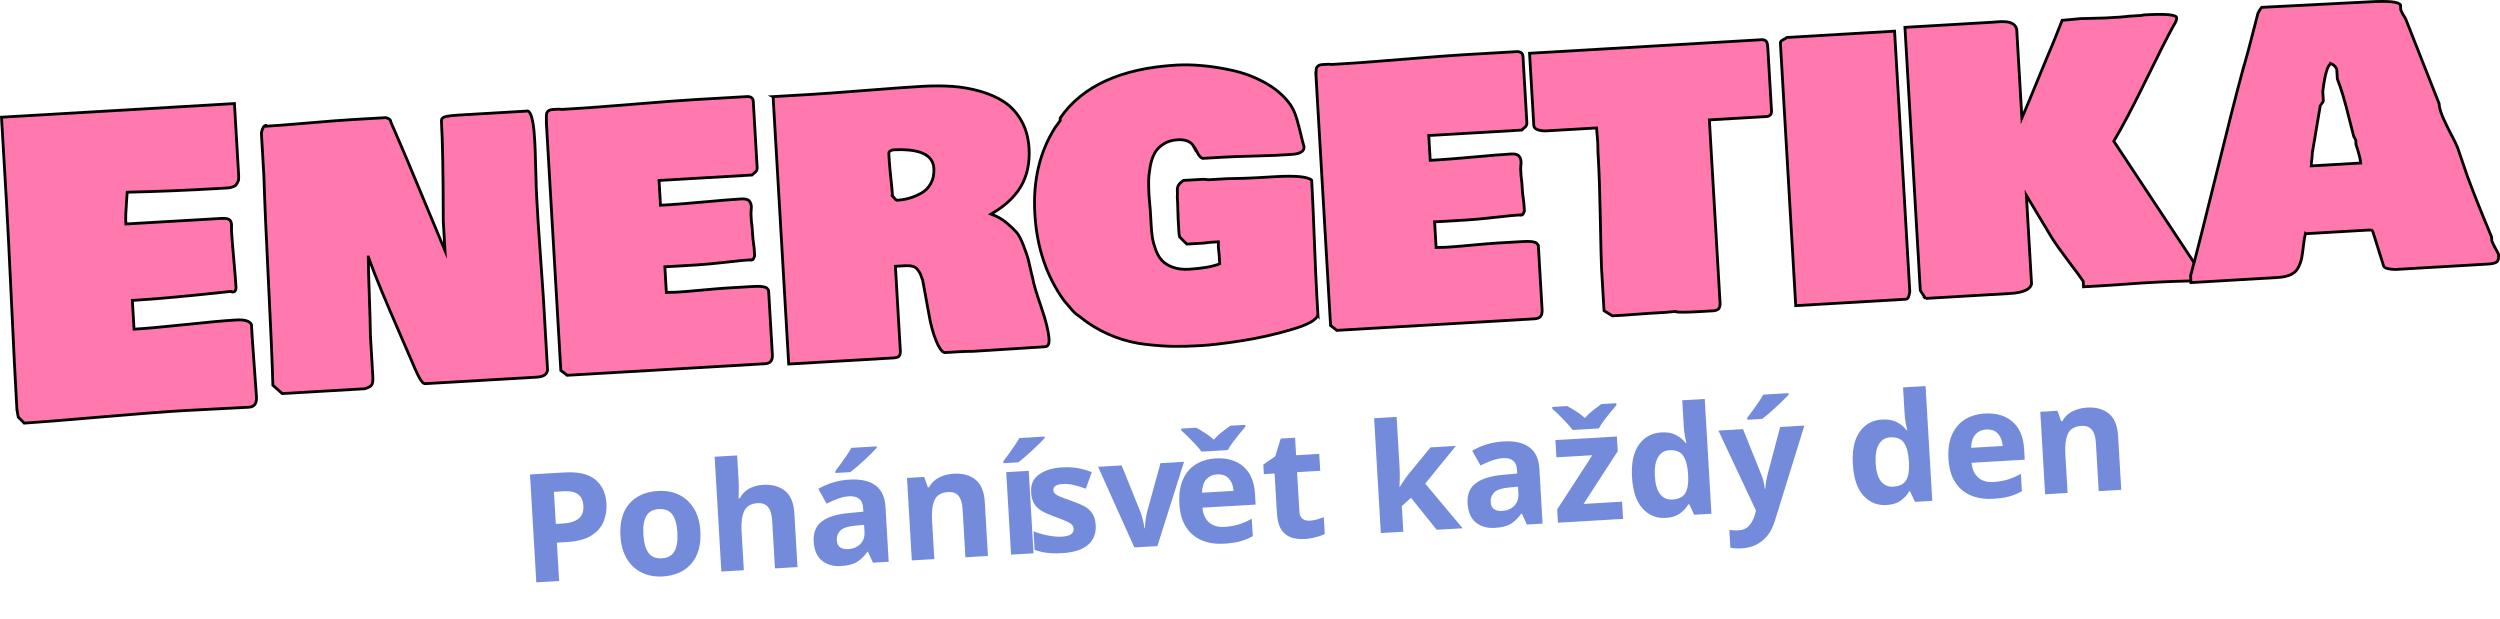
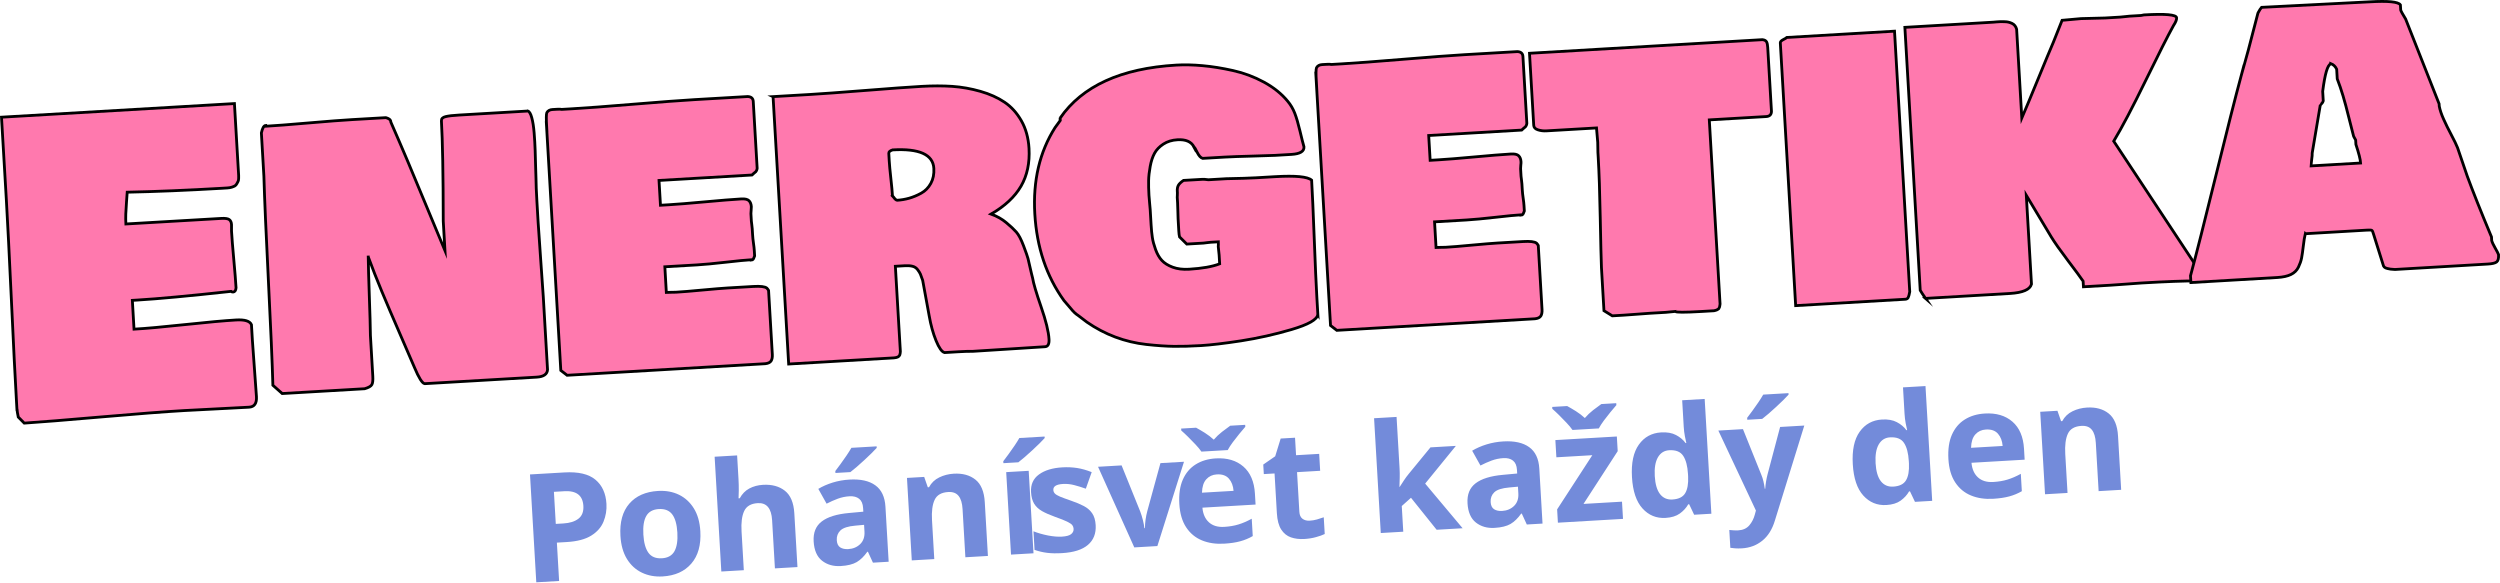
- <svg xmlns="http://www.w3.org/2000/svg" id="Layer_2" data-name="Layer 2" viewBox="0 0 806.18 199.59">
-   <defs>
-     <style>
+ <svg xmlns="http://www.w3.org/2000/svg" id="Layer_2" data-name="Layer 2" viewBox="0 0 806.21 187.799" version="1.1" width="806.21" height="187.799">
+   <defs id="defs1">
+     <style id="style1">
      .cls-1 {
        fill: #ff79ae;
        stroke: #000;
        stroke-miterlimit: 10;
        stroke-width: .91px;
      }

      .cls-2 {
        letter-spacing: 0em;
      }

      .cls-3 {
        fill: #738bda;
        font-family: DINPro-Bold, DINPro;
        font-size: 48.79px;
        font-weight: 700;
      }

      .cls-4 {
        letter-spacing: 0em;
      }

      .cls-5 {
        letter-spacing: 0em;
      }
    </style>
  </defs>
-   <g id="Layer_1-2" data-name="Layer 1">
-     <g>
-       <g>
-         <path class="cls-1" d="M5.47,132.17l-.14-2.45c-.43-7.36-.98-18.23-1.64-32.61-.67-14.38-1.21-25.25-1.64-32.61L.48,37.79l75.12-4.39,1.24,21.17.06.97.06,1.03c.01.17,0,.48,0,.94-.02.45-.07.77-.17.95-.1.18-.23.43-.41.77-.17.33-.39.57-.64.72-.25.14-.59.28-1.01.42-.42.13-.89.21-1.41.24l-1.81.11c-11.14.65-21.31,1.07-30.49,1.26-.05.69-.12,1.77-.23,3.22-.11,1.45-.19,2.73-.23,3.83-.04,1.1-.03,2.17.03,3.2l30.72-1.79c1.29-.08,2.16.05,2.61.37.45.32.7.87.74,1.64.01.22.01.56,0,1.04-.02.48-.02.82,0,1.04.12,2.07.36,5.12.73,9.15.37,4.04.61,7.09.73,9.15-.08.87-.4,1.32-.96,1.35-.26.02-.48-.06-.66-.22-13.56,1.48-23.6,2.41-30.14,2.8l-1.68.1.54,9.29c3.83-.22,9.36-.72,16.59-1.49,7.23-.77,12.65-1.26,16.27-1.47,2.84-.17,4.51.34,5.01,1.52l.29,4.9c.12,2.07.34,5.12.66,9.16.32,4.04.54,7.09.66,9.16.13,2.15-.67,3.28-2.39,3.38-2.24.13-5.68.31-10.33.54-4.65.23-8.18.41-10.59.55-6.2.36-15.05,1.04-26.56,2.04-11.51,1-19.85,1.67-25.01,2.01l-1.93-1.96c-.24-1.19-.37-1.96-.39-2.31Z" />
-         <path class="cls-1" d="M170.16,35.78c.53.14.97.86,1.32,2.16.36,1.3.61,2.93.77,4.91.16,1.98.27,3.87.33,5.68.06,1.81.12,3.66.16,5.56.05,1.9.08,3.08.11,3.56.01,1.73.11,4.14.29,7.24l.4,6.84c.18,3.01.46,7.14.85,12.38.39,5.24.66,9.11.81,11.61l1.37,23.49c-.09,1.47-1.25,2.28-3.49,2.41l-36.14,2.11c-.78-.13-1.88-1.88-3.29-5.25-.95-2.23-2.54-5.9-4.75-10.99-2.22-5.09-4.13-9.57-5.74-13.43-1.61-3.86-3.08-7.6-4.41-11.24l-.02-.39.02.39c.04,2.85.15,7.08.35,12.7.2,5.62.32,9.84.35,12.64l.77,13.17c.08,1.29-.02,2.19-.3,2.7-.27.51-1.04.96-2.32,1.33l-26.59,1.55-3.01-2.67c-.2-7.15-.68-18.35-1.44-33.59-.76-15.24-1.25-26.52-1.46-33.85l-.81-13.94c.34-1.57.81-2.38,1.41-2.41l.02.26c2.93-.17,7.51-.52,13.76-1.06,6.25-.54,10.95-.9,14.09-1.08l10.84-.63s.11.02.2.05c.79.26,1.24.57,1.35.96l.09.45c1.79,4.08,3.62,8.32,5.47,12.7,1.85,4.38,4.06,9.68,6.63,15.9,2.56,6.22,4.35,10.51,5.35,12.87l-.56-9.55c-.02-15.19-.22-25.98-.59-32.34-.04-.69.41-1.15,1.34-1.37.94-.23,2.39-.4,4.37-.51l22.07-1.29Z" />
-         <path class="cls-1" d="M176.28,40.87c-.15-2.58-.13-4.09.06-4.54.35-.63.96-.96,1.82-1.01l1.55-.09c.69-.04,1.16-.02,1.43.05l3.36-.2c4.34-.25,10.91-.74,19.7-1.47,8.79-.73,15.37-1.22,19.76-1.48l17.17-1c1.13.06,1.72.59,1.78,1.58l1.26,21.56c-.03.26-.09.49-.19.69-.1.2-.17.33-.24.4-.06.07-.26.23-.59.49-.33.26-.56.45-.68.59l-29.95,1.75.47,8,2.84-.17c2.49-.15,6.3-.45,11.41-.92,5.11-.47,9.04-.79,11.8-.95,1.2-.07,2.04.12,2.49.57.46.45.71,1.1.76,1.96.01.22,0,.58-.06,1.1-.06.52-.08.89-.07,1.1l.14,2.45c.01.17.05.53.13,1.06.07.54.12,1,.15,1.38l.11,1.81c.06.95.15,1.89.29,2.83.14.94.23,1.76.27,2.44l.1,1.68c-.19.53-.34.88-.46,1.06-.12.18-.33.28-.63.3v-.13c-1.6.09-4.34.36-8.22.8-3.88.44-6.98.73-9.31.87l-10.33.6.48,8.26c.34-.02.86-.03,1.55-.03.69,0,1.21,0,1.55-.03,1.94-.11,4.79-.34,8.57-.7,3.78-.35,6.51-.57,8.18-.67l8.26-.48c2.24-.13,3.67.04,4.3.53.23.25.42.49.56.74l1.21,20.65c.05.9-.08,1.6-.4,2.1-.32.49-.95.79-1.89.89l-63.89,3.73-2.03-1.57-4.59-78.61Z" />
-         <path class="cls-1" d="M249.28,31.16l12-.7c3.7-.22,9.61-.65,17.73-1.29,8.12-.65,14.2-1.09,18.25-1.32,3.48-.2,6.76-.2,9.81,0,3.06.21,6.09.75,9.1,1.61,3.01.86,5.6,2.03,7.78,3.5,2.18,1.47,3.99,3.47,5.43,6,1.44,2.53,2.26,5.49,2.46,8.89.27,4.69-.59,8.76-2.59,12.2-2,3.44-5.22,6.43-9.64,8.98,1.85.67,3.48,1.59,4.89,2.76,1.41,1.17,2.49,2.19,3.25,3.05s1.54,2.34,2.33,4.43c.79,2.09,1.27,3.47,1.44,4.13.17.66.54,2.29,1.13,4.89.16.6.28,1.04.34,1.34.27,1.71,1.19,4.82,2.75,9.33,1.56,4.51,2.41,7.99,2.55,10.44.09,1.55-.34,2.35-1.28,2.41-2.58.15-6.48.4-11.71.75-5.22.35-9.11.6-11.65.74-1.04-.03-2.59.02-4.65.14l-4.39.26c-.88-.21-1.79-1.49-2.75-3.85-.96-2.36-1.7-5.04-2.22-8.03l-2.09-11.41c-.31-.93-.56-1.6-.73-2-.18-.4-.47-.88-.89-1.44-.42-.56-.97-.93-1.65-1.1-.68-.18-1.54-.23-2.57-.17l-2.97.17,1.51,25.81.04.61.03.58.03.48c.01.22,0,.38-.04.49-.04.11-.07.25-.1.43-.03.17-.08.3-.14.36s-.14.16-.24.27c-.1.11-.23.2-.37.25-.15.05-.32.11-.51.16-.19.05-.42.09-.67.1l-33.95,1.98-5.03-86.22ZM287.79,63.11c.09.08.23.26.42.53.19.27.37.49.56.65.18.16.36.26.54.29,1.29-.08,2.57-.29,3.85-.65,1.27-.36,2.57-.89,3.89-1.62,1.32-.72,2.36-1.78,3.12-3.16.76-1.38,1.09-3,.98-4.85-.26-4.47-4.69-6.46-13.3-5.96-.85.27-1.26.63-1.23,1.11l.14,2.45c.07,1.25.25,3.12.52,5.6.28,2.49.45,4.36.52,5.6Z" />
-         <path class="cls-1" d="M424.97,101.47c-.25,1.61-3.08,3.21-8.49,4.8-5.41,1.59-10.82,2.8-16.24,3.64-5.41.83-9.71,1.34-12.89,1.53-3.36.2-6.28.28-8.76.25-2.48-.03-5.45-.23-8.91-.61-3.45-.38-6.79-1.18-10.02-2.39-3.22-1.21-6.27-2.82-9.15-4.81l-2.85-2.17c-.76-.47-1.54-1.21-2.33-2.2l-2.22-2.59c-5.64-7.83-8.77-17.14-9.4-27.94-.63-10.71,1.55-19.99,6.53-27.84l1.68-2.3-.05-.9v.13c7.17-10.35,19.66-16.04,37.48-17.08,2.58-.15,5.4-.09,8.46.19,3.06.27,6.33.8,9.8,1.57,3.48.77,6.8,2.01,9.96,3.72,3.16,1.72,5.72,3.77,7.68,6.16.97,1.15,1.74,2.46,2.3,3.91.56,1.46,1.11,3.35,1.66,5.67.55,2.32.98,4.03,1.3,5.14.09,1.46-1.25,2.27-4,2.44l-5.29.31c-1.2.07-3.67.15-7.4.24-3.73.09-6.69.2-8.89.32l-7.1.41c-.62-.18-1.2-.82-1.76-1.94-.56-1.11-.91-1.75-1.05-1.91v.13c-.87-1.67-2.64-2.44-5.31-2.28-1.76.1-3.28.57-4.55,1.4-1.27.83-2.22,1.81-2.84,2.95-.63,1.14-1.09,2.55-1.4,4.23-.31,1.68-.48,3.21-.51,4.6-.03,1.38.01,2.96.11,4.72.04.6.11,1.44.21,2.51.11,1.07.17,1.78.19,2.13l.29,4.9c.09,1.55.22,2.9.4,4.06.17,1.16.52,2.45,1.04,3.89.52,1.44,1.19,2.61,2.02,3.51.83.9,1.99,1.63,3.5,2.19,1.5.56,3.26.78,5.28.66,4.22-.25,7.51-.83,9.87-1.74l-.17-2.84c-.02-.34-.07-.79-.14-1.35-.08-.56-.12-1.01-.14-1.35,0-.09,0-.3.03-.65.02-.35.03-.65.01-.91l-2.45.14c-.35.02-.77.07-1.29.14-.51.07-.86.12-1.03.13l-5.42.32-2.34-2.32c-.11-.42-.19-1.07-.24-1.93l-.23-4c-.03-.52-.06-1.31-.07-2.39-.02-1.08-.05-1.96-.09-2.65l-.11-1.81c0-.09,0-.28.03-.58.02-.3.03-.59.02-.84l-.03-.52c-.05-.77.07-1.41.34-1.9.27-.49.82-1.02,1.66-1.59l6.07-.35c.43-.03,1.08.02,1.95.14l5.81-.34c4.31-.08,7.5-.18,9.57-.3l6.2-.36c6.54-.38,10.45,0,11.72,1.13.24,4.13.52,10.42.84,18.86.32,8.44.6,14.73.84,18.86l.33,5.68Z" />
-         <path class="cls-1" d="M424.49,26.38c-.15-2.58-.13-4.09.06-4.54.35-.63.96-.96,1.82-1.01l1.55-.09c.69-.04,1.16-.02,1.43.05l3.36-.2c4.35-.25,10.91-.74,19.7-1.47,8.79-.73,15.37-1.22,19.76-1.48l17.17-1c1.13.06,1.72.59,1.78,1.58l1.26,21.56c-.03.26-.09.49-.19.69-.1.2-.17.33-.24.4-.06.07-.26.23-.59.49-.33.26-.56.45-.68.59l-29.95,1.75.47,8,2.84-.17c2.49-.15,6.3-.45,11.41-.92,5.11-.47,9.04-.79,11.8-.95,1.2-.07,2.04.12,2.49.57.46.45.71,1.1.76,1.96.01.22,0,.58-.07,1.1-.06.52-.08.89-.06,1.1l.14,2.45c.01.17.05.53.13,1.06.07.54.12,1,.15,1.38l.11,1.81c.06.95.15,1.89.3,2.83.14.94.23,1.76.27,2.44l.1,1.68c-.19.53-.34.88-.46,1.06-.12.18-.33.28-.63.3v-.13c-1.6.09-4.34.36-8.22.8-3.88.44-6.98.73-9.31.87l-10.33.6.48,8.26c.34-.02.86-.03,1.55-.03.69,0,1.21,0,1.55-.03,1.94-.11,4.79-.34,8.57-.7,3.78-.35,6.51-.57,8.18-.67l8.26-.48c2.24-.13,3.67.04,4.3.53.23.25.42.49.56.74l1.21,20.65c.05.9-.08,1.6-.4,2.1-.32.49-.95.79-1.89.89l-63.89,3.73-2.03-1.57-4.59-78.61Z" />
-         <path class="cls-1" d="M494.6,40.41l-1.36-23.23,75.12-4.39c.7.09,1.14.33,1.34.73.2.4.32.99.36,1.76l1.21,20.65c-.03,1.04-.6,1.59-1.72,1.66l-18.33,1.07,3.47,59.37s-.01.15-.05.33c-.03.17-.05.28-.05.33s-.01.13-.05.26c-.04.13-.07.22-.11.27-.04.05-.08.12-.12.23-.04.11-.09.18-.15.2-.06.03-.15.07-.25.14-.1.07-.21.13-.31.18-.11.05-.23.09-.38.12-.15.03-.31.07-.48.12l-4.13.24c-5.51.32-8.27.31-8.29-.03-.35.02-.86.07-1.55.15-.69.08-1.2.13-1.55.15l-5.16.3c-.99.06-2.4.16-4.22.31-1.83.15-3.26.25-4.29.31l-3.61.21-2.69-1.66-.81-13.94c-.1-2.5-.23-7.84-.39-16.04-.15-8.19-.37-14.66-.65-19.39l-.1-1.68c-.02-.34-.03-.88-.03-1.62,0-.73,0-1.27-.03-1.62-.02-.39-.09-1.17-.2-2.35-.11-1.18-.18-1.94-.2-2.29l-16.13.94c-.95.06-1.86-.05-2.74-.33-.88-.27-1.34-.77-1.38-1.51Z" />
-         <path class="cls-1" d="M579.07,98.56l-4.95-84.8c.02-.35.35-.68.98-1,.63-.32,1-.54,1.13-.68l34.72-2.03,4.91,84.03c-.16.92-.33,1.54-.51,1.88-.17.33-.48.51-.91.54l-35.37,2.06Z" />
-         <path class="cls-1" d="M620.95,96.24c-.85-1.24-1.42-2.12-1.71-2.62l-4.95-84.8,28.53-1.67c.13,0,.47-.04,1.03-.09.56-.05.99-.08,1.29-.08.3,0,.72.01,1.26.02.54.01.99.06,1.34.15.35.09.71.22,1.09.39.38.17.69.42.95.75.26.33.44.71.55,1.13l1.67,28.65c1.25-2.92,3.01-7.13,5.25-12.61,2.25-5.48,3.9-9.47,4.97-11.95l2.77-6.96,6.12-.55c.86-.05,2.16-.08,3.91-.1,1.75-.02,3.03-.05,3.85-.1l4.9-.29c.34-.02.85-.07,1.51-.15.66-.08,1.15-.13,1.45-.15l3.74-.22c.17-.01.47-.07.9-.18,6.97-.41,10.49-.09,10.55.94.04.6-.3,1.44-1.02,2.52-1.8,3.26-4.8,9.18-9,17.78-4.2,8.6-7.62,15.09-10.26,19.48l27.77,42.03.03.45.03.52c0,.09,0,.23,0,.42-.01.19-.03.35-.07.46-.04.11-.08.24-.14.4-.06.16-.13.29-.24.4l-.33.38c-4.06-.02-10.09.2-18.09.67-1.08.06-2.73.18-4.97.36-2.24.17-3.89.29-4.97.35l-8.78.51-.11-1.81c-.76-1.12-2.37-3.31-4.85-6.58-2.48-3.27-4.29-5.84-5.44-7.71l-8.03-13.39,1.67,28.65c-.5,1.76-2.82,2.75-6.95,3l-27.23,1.59Z" />
-         <path class="cls-1" d="M743.42,75.36c-.24,1.01-.46,2.33-.64,3.96-.19,1.63-.37,2.91-.55,3.85-.18.94-.52,1.93-1.02,2.97-.5,1.04-1.31,1.84-2.42,2.38-1.11.54-2.57.86-4.38.97l-27.88,1.63-.13-2.19c1.88-6.97,4.59-17.67,8.13-32.08,3.54-14.41,6.3-25.32,8.29-32.73v.13c1.23-4.26,3-10.92,5.32-20,.04-.09.1-.2.17-.33.35-.67.69-1.18,1.01-1.55l34.87-1.78c5.94-.35,9.24-.02,9.9.98l.1,1.68c.11.38.64,1.34,1.59,2.89,4.92,12.54,8.52,21.65,10.79,27.35l.05.77c.24,1.24.71,2.64,1.41,4.19.7,1.56,1.52,3.23,2.46,5,.95,1.78,1.62,3.18,2.03,4.19l3.12,9.14c1.8,4.9,4.4,11.44,7.82,19.62v-.13s.07,1.29.07,1.29c.16.6.53,1.39,1.11,2.4.58,1,.94,1.72,1.1,2.14.07,1.21-.13,1.99-.61,2.37-.48.37-1.42.6-2.84.68l-29.95,1.75c-.74-.04-1.21-.08-1.43-.11-.22-.03-.56-.1-1.01-.2-.46-.1-.79-.25-1-.46-.21-.2-.34-.48-.4-.82l-3.03-9.67c-.22-.81-.42-1.26-.6-1.36-.18-.1-.7-.12-1.56-.07l-19.88,1.16ZM758.92,43.63c-.33-1.19-.82-3.11-1.47-5.77-.65-2.66-1.27-4.98-1.86-6.95-.59-1.97-1.22-3.8-1.87-5.49l-.18-3.1c-.4-.88-1.04-1.49-1.92-1.83v.13c-1.01.28-1.88,3.22-2.59,8.83l.18,3.1c-.07.31-.25.6-.53.87-.29.28-.43.44-.43.48-1.05,6.37-1.92,11.51-2.6,15.43.03.43-.04,1.19-.19,2.28-.15,1.09-.22,1.72-.21,1.89l16.01-.93c-.07-1.12-.57-3.12-1.52-6l-.08-1.42c-.05-.13-.18-.37-.4-.72-.21-.35-.33-.62-.34-.79Z" />
+   <g id="Layer_1-2" data-name="Layer 1" transform="translate(9.2364729e-4,6.5350026e-4)">
+     <g id="g13">
+       <g id="g10">
+         <path class="cls-1" d="M 5.47,132.17 5.33,129.72 C 4.9,122.36 4.35,111.49 3.69,97.11 3.02,82.73 2.48,71.86 2.05,64.5 L 0.48,37.79 75.6,33.4 l 1.24,21.17 0.06,0.97 0.06,1.03 c 0.01,0.17 0,0.48 0,0.94 -0.02,0.45 -0.07,0.77 -0.17,0.95 -0.1,0.18 -0.23,0.43 -0.41,0.77 -0.17,0.33 -0.39,0.57 -0.64,0.72 -0.25,0.14 -0.59,0.28 -1.01,0.42 -0.42,0.13 -0.89,0.21 -1.41,0.24 l -1.81,0.11 c -11.14,0.65 -21.31,1.07 -30.49,1.26 -0.05,0.69 -0.12,1.77 -0.23,3.22 -0.11,1.45 -0.19,2.73 -0.23,3.83 -0.04,1.1 -0.03,2.17 0.03,3.2 l 30.72,-1.79 c 1.29,-0.08 2.16,0.05 2.61,0.37 0.45,0.32 0.7,0.87 0.74,1.64 0.01,0.22 0.01,0.56 0,1.04 -0.02,0.48 -0.02,0.82 0,1.04 0.12,2.07 0.36,5.12 0.73,9.15 0.37,4.04 0.61,7.09 0.73,9.15 -0.08,0.87 -0.4,1.32 -0.96,1.35 -0.26,0.02 -0.48,-0.06 -0.66,-0.22 -13.56,1.48 -23.6,2.41 -30.14,2.8 l -1.68,0.1 0.54,9.29 c 3.83,-0.22 9.36,-0.72 16.59,-1.49 7.23,-0.77 12.65,-1.26 16.27,-1.47 2.84,-0.17 4.51,0.34 5.01,1.52 l 0.29,4.9 c 0.12,2.07 0.34,5.12 0.66,9.16 0.32,4.04 0.54,7.09 0.66,9.16 0.13,2.15 -0.67,3.28 -2.39,3.38 -2.24,0.13 -5.68,0.31 -10.33,0.54 -4.65,0.23 -8.18,0.41 -10.59,0.55 -6.2,0.36 -15.05,1.04 -26.56,2.04 -11.51,1 -19.85,1.67 -25.01,2.01 L 5.89,134.49 C 5.65,133.3 5.52,132.53 5.5,132.18 Z" id="path1" />
+         <path class="cls-1" d="m 170.16,35.78 c 0.53,0.14 0.97,0.86 1.32,2.16 0.36,1.3 0.61,2.93 0.77,4.91 0.16,1.98 0.27,3.87 0.33,5.68 0.06,1.81 0.12,3.66 0.16,5.56 0.05,1.9 0.08,3.08 0.11,3.56 0.01,1.73 0.11,4.14 0.29,7.24 l 0.4,6.84 c 0.18,3.01 0.46,7.14 0.85,12.38 0.39,5.24 0.66,9.11 0.81,11.61 l 1.37,23.49 c -0.09,1.47 -1.25,2.28 -3.49,2.41 l -36.14,2.11 c -0.78,-0.13 -1.88,-1.88 -3.29,-5.25 -0.95,-2.23 -2.54,-5.9 -4.75,-10.99 -2.22,-5.09 -4.13,-9.57 -5.74,-13.43 -1.61,-3.86 -3.08,-7.6 -4.41,-11.24 l -0.02,-0.39 0.02,0.39 c 0.04,2.85 0.15,7.08 0.35,12.7 0.2,5.62 0.32,9.84 0.35,12.64 l 0.77,13.17 c 0.08,1.29 -0.02,2.19 -0.3,2.7 -0.27,0.51 -1.04,0.96 -2.32,1.33 L 91.01,126.91 88,124.24 C 87.8,117.09 87.32,105.89 86.56,90.65 85.8,75.41 85.31,64.13 85.1,56.8 L 84.29,42.86 c 0.34,-1.57 0.81,-2.38 1.41,-2.41 l 0.02,0.26 c 2.93,-0.17 7.51,-0.52 13.76,-1.06 6.25,-0.54 10.95,-0.9 14.09,-1.08 l 10.84,-0.63 c 0,0 0.11,0.02 0.2,0.05 0.79,0.26 1.24,0.57 1.35,0.96 l 0.09,0.45 c 1.79,4.08 3.62,8.32 5.47,12.7 1.85,4.38 4.06,9.68 6.63,15.9 2.56,6.22 4.35,10.51 5.35,12.87 l -0.56,-9.55 c -0.02,-15.19 -0.22,-25.98 -0.59,-32.34 -0.04,-0.69 0.41,-1.15 1.34,-1.37 0.94,-0.23 2.39,-0.4 4.37,-0.51 l 22.07,-1.29 z" id="path2" />
+         <path class="cls-1" d="m 176.28,40.87 c -0.15,-2.58 -0.13,-4.09 0.06,-4.54 0.35,-0.63 0.96,-0.96 1.82,-1.01 l 1.55,-0.09 c 0.69,-0.04 1.16,-0.02 1.43,0.05 l 3.36,-0.2 c 4.34,-0.25 10.91,-0.74 19.7,-1.47 8.79,-0.73 15.37,-1.22 19.76,-1.48 l 17.17,-1 c 1.13,0.06 1.72,0.59 1.78,1.58 l 1.26,21.56 c -0.03,0.26 -0.09,0.49 -0.19,0.69 -0.1,0.2 -0.17,0.33 -0.24,0.4 -0.06,0.07 -0.26,0.23 -0.59,0.49 -0.33,0.26 -0.56,0.45 -0.68,0.59 l -29.95,1.75 0.47,8 2.84,-0.17 c 2.49,-0.15 6.3,-0.45 11.41,-0.92 5.11,-0.47 9.04,-0.79 11.8,-0.95 1.2,-0.07 2.04,0.12 2.49,0.57 0.46,0.45 0.71,1.1 0.76,1.96 0.01,0.22 0,0.58 -0.06,1.1 -0.06,0.52 -0.08,0.89 -0.07,1.1 l 0.14,2.45 c 0.01,0.17 0.05,0.53 0.13,1.06 0.07,0.54 0.12,1 0.15,1.38 l 0.11,1.81 c 0.06,0.95 0.15,1.89 0.29,2.83 0.14,0.94 0.23,1.76 0.27,2.44 l 0.1,1.68 c -0.19,0.53 -0.34,0.88 -0.46,1.06 -0.12,0.18 -0.33,0.28 -0.63,0.3 v -0.13 c -1.6,0.09 -4.34,0.36 -8.22,0.8 -3.88,0.44 -6.98,0.73 -9.31,0.87 l -10.33,0.6 0.48,8.26 c 0.34,-0.02 0.86,-0.03 1.55,-0.03 0.69,0 1.21,0 1.55,-0.03 1.94,-0.11 4.79,-0.34 8.57,-0.7 3.78,-0.35 6.51,-0.57 8.18,-0.67 l 8.26,-0.48 c 2.24,-0.13 3.67,0.04 4.3,0.53 0.23,0.25 0.42,0.49 0.56,0.74 l 1.21,20.65 c 0.05,0.9 -0.08,1.6 -0.4,2.1 -0.32,0.49 -0.95,0.79 -1.89,0.89 l -63.89,3.73 -2.03,-1.57 -4.59,-78.61 z" id="path3" />
+         <path class="cls-1" d="m 249.28,31.16 12,-0.7 c 3.7,-0.22 9.61,-0.65 17.73,-1.29 8.12,-0.65 14.2,-1.09 18.25,-1.32 3.48,-0.2 6.76,-0.2 9.81,0 3.06,0.21 6.09,0.75 9.1,1.61 3.01,0.86 5.6,2.03 7.78,3.5 2.18,1.47 3.99,3.47 5.43,6 1.44,2.53 2.26,5.49 2.46,8.89 0.27,4.69 -0.59,8.76 -2.59,12.2 -2,3.44 -5.22,6.43 -9.64,8.98 1.85,0.67 3.48,1.59 4.89,2.76 1.41,1.17 2.49,2.19 3.25,3.05 0.76,0.86 1.54,2.34 2.33,4.43 0.79,2.09 1.27,3.47 1.44,4.13 0.17,0.66 0.54,2.29 1.13,4.89 0.16,0.6 0.28,1.04 0.34,1.34 0.27,1.71 1.19,4.82 2.75,9.33 1.56,4.51 2.41,7.99 2.55,10.44 0.09,1.55 -0.34,2.35 -1.28,2.41 -2.58,0.15 -6.48,0.4 -11.71,0.75 -5.22,0.35 -9.11,0.6 -11.65,0.74 -1.04,-0.03 -2.59,0.02 -4.65,0.14 l -4.39,0.26 c -0.88,-0.21 -1.79,-1.49 -2.75,-3.85 -0.96,-2.36 -1.7,-5.04 -2.22,-8.03 l -2.09,-11.41 c -0.31,-0.93 -0.56,-1.6 -0.73,-2 -0.18,-0.4 -0.47,-0.88 -0.89,-1.44 -0.42,-0.56 -0.97,-0.93 -1.65,-1.1 -0.68,-0.18 -1.54,-0.23 -2.57,-0.17 l -2.97,0.17 1.51,25.81 0.04,0.61 0.03,0.58 0.03,0.48 c 0.01,0.22 0,0.38 -0.04,0.49 -0.04,0.11 -0.07,0.25 -0.1,0.43 -0.03,0.17 -0.08,0.3 -0.14,0.36 -0.06,0.06 -0.14,0.16 -0.24,0.27 -0.1,0.11 -0.23,0.2 -0.37,0.25 -0.15,0.05 -0.32,0.11 -0.51,0.16 -0.19,0.05 -0.42,0.09 -0.67,0.1 l -33.95,1.98 -5.03,-86.22 z m 38.51,31.95 c 0.09,0.08 0.23,0.26 0.42,0.53 0.19,0.27 0.37,0.49 0.56,0.65 0.18,0.16 0.36,0.26 0.54,0.29 1.29,-0.08 2.57,-0.29 3.85,-0.65 1.27,-0.36 2.57,-0.89 3.89,-1.62 1.32,-0.72 2.36,-1.78 3.12,-3.16 0.76,-1.38 1.09,-3 0.98,-4.85 -0.26,-4.47 -4.69,-6.46 -13.3,-5.96 -0.85,0.27 -1.26,0.63 -1.23,1.11 l 0.14,2.45 c 0.07,1.25 0.25,3.12 0.52,5.6 0.28,2.49 0.45,4.36 0.52,5.6 z" id="path4" />
+         <path class="cls-1" d="m 424.97,101.47 c -0.25,1.61 -3.08,3.21 -8.49,4.8 -5.41,1.59 -10.82,2.8 -16.24,3.64 -5.41,0.83 -9.71,1.34 -12.89,1.53 -3.36,0.2 -6.28,0.28 -8.76,0.25 -2.48,-0.03 -5.45,-0.23 -8.91,-0.61 -3.45,-0.38 -6.79,-1.18 -10.02,-2.39 -3.22,-1.21 -6.27,-2.82 -9.15,-4.81 l -2.85,-2.17 c -0.76,-0.47 -1.54,-1.21 -2.33,-2.2 l -2.22,-2.59 c -5.64,-7.83 -8.77,-17.14 -9.4,-27.94 -0.63,-10.71 1.55,-19.99 6.53,-27.84 l 1.68,-2.3 -0.05,-0.9 v 0.13 c 7.17,-10.35 19.66,-16.04 37.48,-17.08 2.58,-0.15 5.4,-0.09 8.46,0.19 3.06,0.27 6.33,0.8 9.8,1.57 3.48,0.77 6.8,2.01 9.96,3.72 3.16,1.72 5.72,3.77 7.68,6.16 0.97,1.15 1.74,2.46 2.3,3.91 0.56,1.46 1.11,3.35 1.66,5.67 0.55,2.32 0.98,4.03 1.3,5.14 0.09,1.46 -1.25,2.27 -4,2.44 l -5.29,0.31 c -1.2,0.07 -3.67,0.15 -7.4,0.24 -3.73,0.09 -6.69,0.2 -8.89,0.32 l -7.1,0.41 c -0.62,-0.18 -1.2,-0.82 -1.76,-1.94 -0.56,-1.11 -0.91,-1.75 -1.05,-1.91 v 0.13 c -0.87,-1.67 -2.64,-2.44 -5.31,-2.28 -1.76,0.1 -3.28,0.57 -4.55,1.4 -1.27,0.83 -2.22,1.81 -2.84,2.95 -0.63,1.14 -1.09,2.55 -1.4,4.23 -0.31,1.68 -0.48,3.21 -0.51,4.6 -0.03,1.38 0.01,2.96 0.11,4.72 0.04,0.6 0.11,1.44 0.21,2.51 0.11,1.07 0.17,1.78 0.19,2.13 l 0.29,4.9 c 0.09,1.55 0.22,2.9 0.4,4.06 0.17,1.16 0.52,2.45 1.04,3.89 0.52,1.44 1.19,2.61 2.02,3.51 0.83,0.9 1.99,1.63 3.5,2.19 1.5,0.56 3.26,0.78 5.28,0.66 4.22,-0.25 7.51,-0.83 9.87,-1.74 l -0.17,-2.84 c -0.02,-0.34 -0.07,-0.79 -0.14,-1.35 -0.08,-0.56 -0.12,-1.01 -0.14,-1.35 0,-0.09 0,-0.3 0.03,-0.65 0.02,-0.35 0.03,-0.65 0.01,-0.91 l -2.45,0.14 c -0.35,0.02 -0.77,0.07 -1.29,0.14 -0.51,0.07 -0.86,0.12 -1.03,0.13 l -5.42,0.32 -2.34,-2.32 c -0.11,-0.42 -0.19,-1.07 -0.24,-1.93 l -0.23,-4 c -0.03,-0.52 -0.06,-1.31 -0.07,-2.39 -0.02,-1.08 -0.05,-1.96 -0.09,-2.65 l -0.11,-1.81 c 0,-0.09 0,-0.28 0.03,-0.58 0.02,-0.3 0.03,-0.59 0.02,-0.84 l -0.03,-0.52 c -0.05,-0.77 0.07,-1.41 0.34,-1.9 0.27,-0.49 0.82,-1.02 1.66,-1.59 l 6.07,-0.35 c 0.43,-0.03 1.08,0.02 1.95,0.14 l 5.81,-0.34 c 4.31,-0.08 7.5,-0.18 9.57,-0.3 l 6.2,-0.36 c 6.54,-0.38 10.45,0 11.72,1.13 0.24,4.13 0.52,10.42 0.84,18.86 0.32,8.44 0.6,14.73 0.84,18.86 l 0.33,5.68 z" id="path5" />
+         <path class="cls-1" d="m 424.49,26.38 c -0.15,-2.58 -0.13,-4.09 0.06,-4.54 0.35,-0.63 0.96,-0.96 1.82,-1.01 l 1.55,-0.09 c 0.69,-0.04 1.16,-0.02 1.43,0.05 l 3.36,-0.2 c 4.35,-0.25 10.91,-0.74 19.7,-1.47 8.79,-0.73 15.37,-1.22 19.76,-1.48 l 17.17,-1 c 1.13,0.06 1.72,0.59 1.78,1.58 l 1.26,21.56 c -0.03,0.26 -0.09,0.49 -0.19,0.69 -0.1,0.2 -0.17,0.33 -0.24,0.4 -0.06,0.07 -0.26,0.23 -0.59,0.49 -0.33,0.26 -0.56,0.45 -0.68,0.59 l -29.95,1.75 0.47,8 2.84,-0.17 c 2.49,-0.15 6.3,-0.45 11.41,-0.92 5.11,-0.47 9.04,-0.79 11.8,-0.95 1.2,-0.07 2.04,0.12 2.49,0.57 0.46,0.45 0.71,1.1 0.76,1.96 0.01,0.22 0,0.58 -0.07,1.1 -0.06,0.52 -0.08,0.89 -0.06,1.1 l 0.14,2.45 c 0.01,0.17 0.05,0.53 0.13,1.06 0.07,0.54 0.12,1 0.15,1.38 l 0.11,1.81 c 0.06,0.95 0.15,1.89 0.3,2.83 0.14,0.94 0.23,1.76 0.27,2.44 l 0.1,1.68 c -0.19,0.53 -0.34,0.88 -0.46,1.06 -0.12,0.18 -0.33,0.28 -0.63,0.3 v -0.13 c -1.6,0.09 -4.34,0.36 -8.22,0.8 -3.88,0.44 -6.98,0.73 -9.31,0.87 l -10.33,0.6 0.48,8.26 c 0.34,-0.02 0.86,-0.03 1.55,-0.03 0.69,0 1.21,0 1.55,-0.03 1.94,-0.11 4.79,-0.34 8.57,-0.7 3.78,-0.35 6.51,-0.57 8.18,-0.67 l 8.26,-0.48 c 2.24,-0.13 3.67,0.04 4.3,0.53 0.23,0.25 0.42,0.49 0.56,0.74 l 1.21,20.65 c 0.05,0.9 -0.08,1.6 -0.4,2.1 -0.32,0.49 -0.95,0.79 -1.89,0.89 l -63.89,3.73 -2.03,-1.57 -4.59,-78.61 z" id="path6" />
+         <path class="cls-1" d="m 494.6,40.41 -1.36,-23.23 75.12,-4.39 c 0.7,0.09 1.14,0.33 1.34,0.73 0.2,0.4 0.32,0.99 0.36,1.76 l 1.21,20.65 c -0.03,1.04 -0.6,1.59 -1.72,1.66 l -18.33,1.07 3.47,59.37 c 0,0 -0.01,0.15 -0.05,0.33 -0.03,0.17 -0.05,0.28 -0.05,0.33 0,0.05 -0.01,0.13 -0.05,0.26 -0.04,0.13 -0.07,0.22 -0.11,0.27 -0.04,0.05 -0.08,0.12 -0.12,0.23 -0.04,0.11 -0.09,0.18 -0.15,0.2 -0.06,0.03 -0.15,0.07 -0.25,0.14 -0.1,0.07 -0.21,0.13 -0.31,0.18 -0.11,0.05 -0.23,0.09 -0.38,0.12 -0.15,0.03 -0.31,0.07 -0.48,0.12 l -4.13,0.24 c -5.51,0.32 -8.27,0.31 -8.29,-0.03 -0.35,0.02 -0.86,0.07 -1.55,0.15 -0.69,0.08 -1.2,0.13 -1.55,0.15 l -5.16,0.3 c -0.99,0.06 -2.4,0.16 -4.22,0.31 -1.83,0.15 -3.26,0.25 -4.29,0.31 l -3.61,0.21 -2.69,-1.66 -0.81,-13.94 c -0.1,-2.5 -0.23,-7.84 -0.39,-16.04 -0.15,-8.19 -0.37,-14.66 -0.65,-19.39 l -0.1,-1.68 c -0.02,-0.34 -0.03,-0.88 -0.03,-1.62 0,-0.73 0,-1.27 -0.03,-1.62 -0.02,-0.39 -0.09,-1.17 -0.2,-2.35 -0.11,-1.18 -0.18,-1.94 -0.2,-2.29 l -16.13,0.94 c -0.95,0.06 -1.86,-0.05 -2.74,-0.33 -0.88,-0.27 -1.34,-0.77 -1.38,-1.51 z" id="path7" />
+         <path class="cls-1" d="m 579.07,98.56 -4.95,-84.8 c 0.02,-0.35 0.35,-0.68 0.98,-1 0.63,-0.32 1,-0.54 1.13,-0.68 l 34.72,-2.03 4.91,84.03 c -0.16,0.92 -0.33,1.54 -0.51,1.88 -0.17,0.33 -0.48,0.51 -0.91,0.54 z" id="path8" />
+         <path class="cls-1" d="M 620.95,96.24 C 620.1,95 619.53,94.12 619.24,93.62 l -4.95,-84.8 28.53,-1.67 c 0.13,0 0.47,-0.04 1.03,-0.09 0.56,-0.05 0.99,-0.08 1.29,-0.08 0.3,0 0.72,0.01 1.26,0.02 0.54,0.01 0.99,0.06 1.34,0.15 0.35,0.09 0.71,0.22 1.09,0.39 0.38,0.17 0.69,0.42 0.95,0.75 0.26,0.33 0.44,0.71 0.55,1.13 L 652,38.07 c 1.25,-2.92 3.01,-7.13 5.25,-12.61 2.25,-5.48 3.9,-9.47 4.97,-11.95 L 664.99,6.55 671.11,6 c 0.86,-0.05 2.16,-0.08 3.91,-0.1 1.75,-0.02 3.03,-0.05 3.85,-0.1 l 4.9,-0.29 c 0.34,-0.02 0.85,-0.07 1.51,-0.15 0.66,-0.08 1.15,-0.13 1.45,-0.15 l 3.74,-0.22 c 0.17,-0.01 0.47,-0.07 0.9,-0.18 6.97,-0.41 10.49,-0.09 10.55,0.94 0.04,0.6 -0.3,1.44 -1.02,2.52 -1.8,3.26 -4.8,9.18 -9,17.78 -4.2,8.6 -7.62,15.09 -10.26,19.48 l 27.77,42.03 0.03,0.45 0.03,0.52 c 0,0.09 0,0.23 0,0.42 -0.01,0.19 -0.03,0.35 -0.07,0.46 -0.04,0.11 -0.08,0.24 -0.14,0.4 -0.06,0.16 -0.13,0.29 -0.24,0.4 l -0.33,0.38 c -4.06,-0.02 -10.09,0.2 -18.09,0.67 -1.08,0.06 -2.73,0.18 -4.97,0.36 -2.24,0.17 -3.89,0.29 -4.97,0.35 l -8.78,0.51 -0.11,-1.81 c -0.76,-1.12 -2.37,-3.31 -4.85,-6.58 -2.48,-3.27 -4.29,-5.84 -5.44,-7.71 l -8.03,-13.39 1.67,28.65 c -0.5,1.76 -2.82,2.75 -6.95,3 l -27.23,1.59 z" id="path9" />
+         <path class="cls-1" d="m 743.42,75.36 c -0.24,1.01 -0.46,2.33 -0.64,3.96 -0.19,1.63 -0.37,2.91 -0.55,3.85 -0.18,0.94 -0.52,1.93 -1.02,2.97 -0.5,1.04 -1.31,1.84 -2.42,2.38 -1.11,0.54 -2.57,0.86 -4.38,0.97 l -27.88,1.63 -0.13,-2.19 c 1.88,-6.97 4.59,-17.67 8.13,-32.08 3.54,-14.41 6.3,-25.32 8.29,-32.73 v 0.13 c 1.23,-4.26 3,-10.92 5.32,-20 0.04,-0.09 0.1,-0.2 0.17,-0.33 0.35,-0.67 0.69,-1.18 1.01,-1.55 l 34.87,-1.78 c 5.94,-0.35 9.24,-0.02 9.9,0.98 l 0.1,1.68 c 0.11,0.38 0.64,1.34 1.59,2.89 4.92,12.54 8.52,21.65 10.79,27.35 l 0.05,0.77 c 0.24,1.24 0.71,2.64 1.41,4.19 0.7,1.56 1.52,3.23 2.46,5 0.95,1.78 1.62,3.18 2.03,4.19 l 3.12,9.14 c 1.8,4.9 4.4,11.44 7.82,19.62 v -0.13 c 0,0 0.07,1.29 0.07,1.29 0.16,0.6 0.53,1.39 1.11,2.4 0.58,1 0.94,1.72 1.1,2.14 0.07,1.21 -0.13,1.99 -0.61,2.37 -0.48,0.37 -1.42,0.6 -2.84,0.68 l -29.95,1.75 c -0.74,-0.04 -1.21,-0.08 -1.43,-0.11 -0.22,-0.03 -0.56,-0.1 -1.01,-0.2 -0.46,-0.1 -0.79,-0.25 -1,-0.46 -0.21,-0.2 -0.34,-0.48 -0.4,-0.82 l -3.03,-9.67 c -0.22,-0.81 -0.42,-1.26 -0.6,-1.36 -0.18,-0.1 -0.7,-0.12 -1.56,-0.07 l -19.88,1.16 z m 15.5,-31.73 c -0.33,-1.19 -0.82,-3.11 -1.47,-5.77 -0.65,-2.66 -1.27,-4.98 -1.86,-6.95 -0.59,-1.97 -1.22,-3.8 -1.87,-5.49 l -0.18,-3.1 c -0.4,-0.88 -1.04,-1.49 -1.92,-1.83 v 0.13 c -1.01,0.28 -1.88,3.22 -2.59,8.83 l 0.18,3.1 c -0.07,0.31 -0.25,0.6 -0.53,0.87 -0.29,0.28 -0.43,0.44 -0.43,0.48 -1.05,6.37 -1.92,11.51 -2.6,15.43 0.03,0.43 -0.04,1.19 -0.19,2.28 -0.15,1.09 -0.22,1.72 -0.21,1.89 l 16.01,-0.93 c -0.07,-1.12 -0.57,-3.12 -1.52,-6 l -0.08,-1.42 c -0.05,-0.13 -0.18,-0.37 -0.4,-0.72 -0.21,-0.35 -0.33,-0.62 -0.34,-0.79 z" id="path10" />
      </g>
-       <text class="cls-3" transform="translate(168.56 188.04) rotate(-3.34)">
-         <tspan class="cls-4" x="0" y="0">P</tspan>
-         <tspan x="30.15" y="0">ohání </tspan>
-         <tspan class="cls-5" x="163.16" y="0">sv</tspan>
-         <tspan class="cls-2" x="210.68" y="0">ět každý den</tspan>
+       <text class="cls-3" transform="rotate(-3.34,3309.085,-2796.711)" id="text13">
+         <tspan class="cls-4" x="0" y="0" id="tspan10">P</tspan>
+         <tspan x="30.15" y="0" id="tspan11">ohání</tspan>
+         <tspan class="cls-5" x="163.16" y="0" id="tspan12">sv</tspan>
+         <tspan class="cls-2" x="210.68" y="0" id="tspan13">ět každý den</tspan>
      </text>
    </g>
  </g>
</svg>
